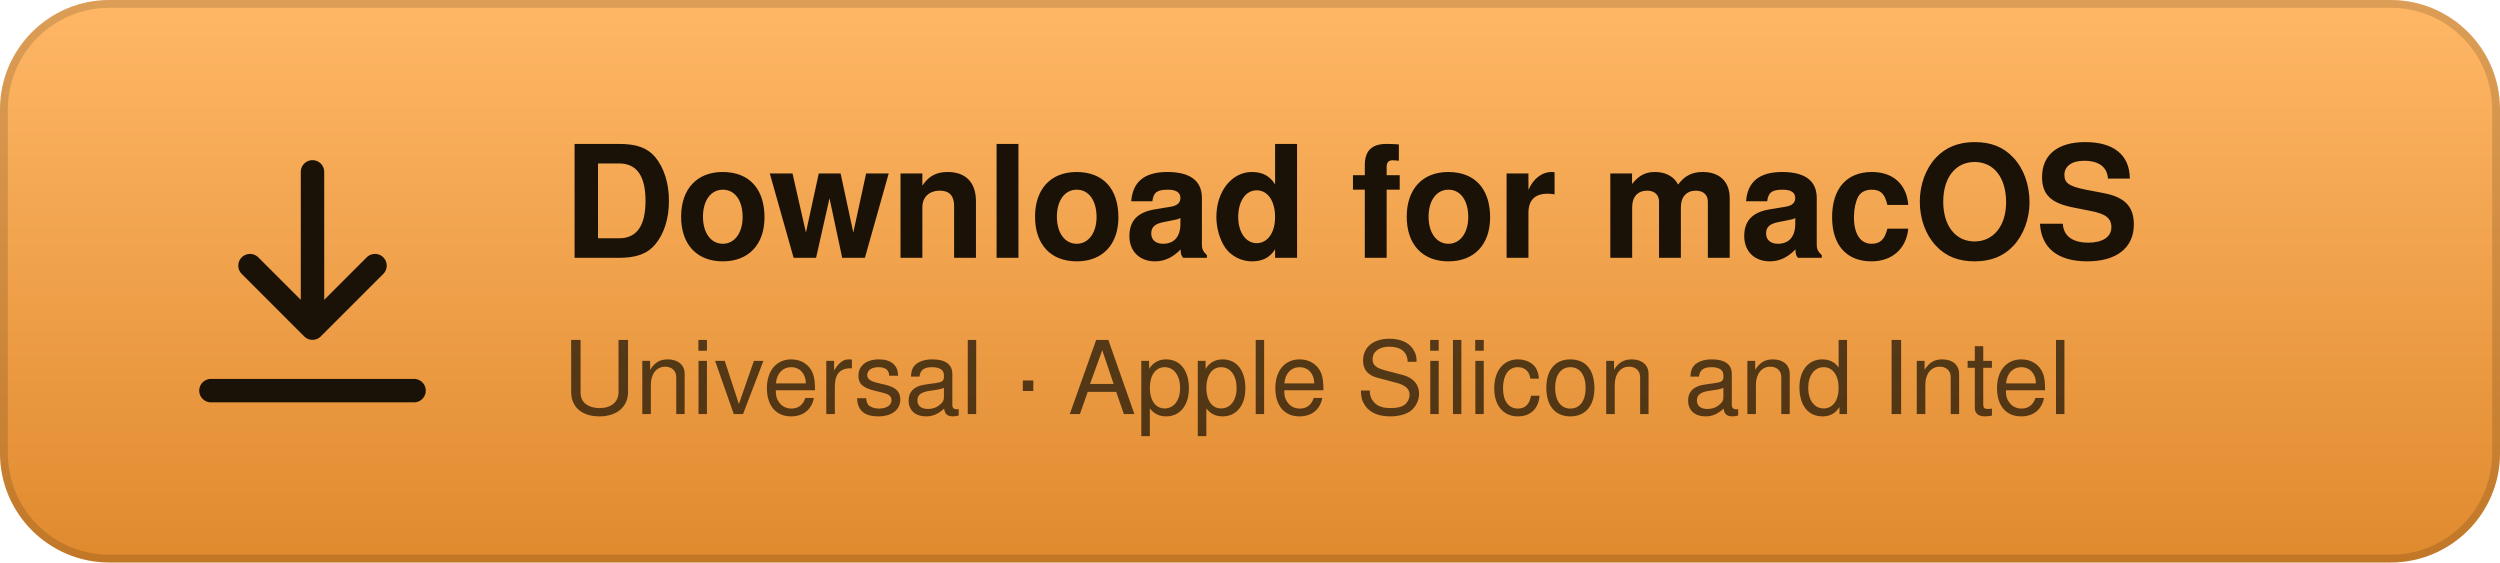
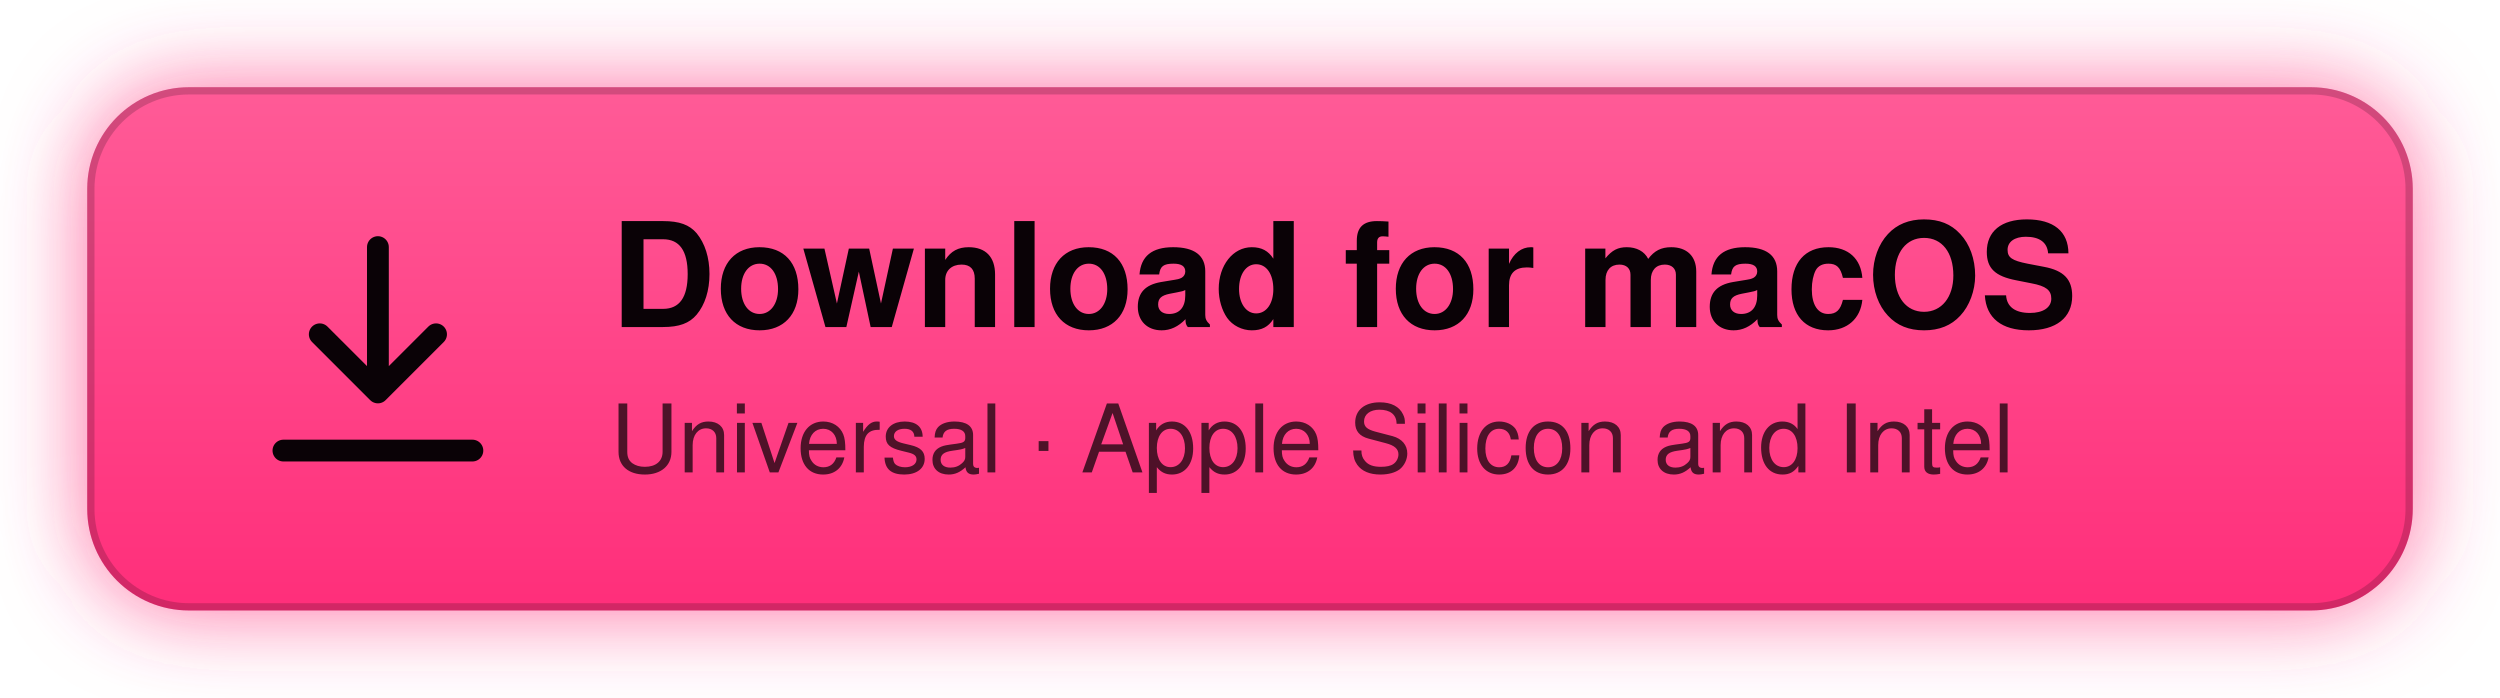
- <svg xmlns="http://www.w3.org/2000/svg" width="320" height="72" viewBox="0 0 320 72" role="img" aria-label="Download for macOS">
+ <svg xmlns="http://www.w3.org/2000/svg" width="344" height="96" viewBox="0 0 344 96" role="img" aria-label="Download for macOS">
  <defs>
    <linearGradient id="bg" x1="0" y1="0" x2="0" y2="1">
-       <stop offset="0" stop-color="#ffb766" />
-       <stop offset="1" stop-color="#e08a2e" />
+       <stop offset="0" stop-color="#ff5b97" />
+       <stop offset="1" stop-color="#ff2e7a" />
    </linearGradient>
+     <filter id="glow" x="-20%" y="-50%" width="140%" height="200%">
+       <feGaussianBlur stdDeviation="6" />
+     </filter>
  </defs>
-   <rect width="320" height="72" rx="14" fill="url(#bg)" />
-   <rect x="0.5" y="0.5" width="319" height="71" rx="13.5" fill="none" stroke="#1a1206" stroke-opacity="0.15" />
-   <g transform="translate(22 18)" fill="none" stroke="#1a1206" stroke-width="3" stroke-linecap="round" stroke-linejoin="round">
+   <rect x="12" y="12" width="320" height="72" rx="14" fill="#ff2e7a" opacity="0.7" filter="url(#glow)" />
+   <rect x="12" y="12" width="320" height="72" rx="14" fill="url(#bg)" />
+   <rect x="12.5" y="12.5" width="319" height="71" rx="13.5" fill="none" stroke="#0a0206" stroke-opacity="0.18" />
+   <g transform="translate(34 30)" fill="none" stroke="#0a0206" stroke-width="3" stroke-linecap="round" stroke-linejoin="round">
    <path d="M18 4v20m0 0-8-8m8 8 8-8M5 32h26" />
  </g>
-   <g font-family="Segoe UI, -apple-system, BlinkMacSystemFont, Helvetica, Arial, sans-serif" fill="#1a1206">
-     <text x="72" y="33" font-size="20" font-weight="700">Download for macOS</text>
-     <text x="72" y="53" font-size="13" font-weight="500" fill-opacity="0.72">Universal · Apple Silicon and Intel</text>
+   <g font-family="Segoe UI, -apple-system, BlinkMacSystemFont, Helvetica, Arial, sans-serif" fill="#0a0206">
+     <text x="84" y="45" font-size="20" font-weight="700">Download for macOS</text>
+     <text x="84" y="65" font-size="13" font-weight="500" fill-opacity="0.72">Universal · Apple Silicon and Intel</text>
  </g>
</svg>
